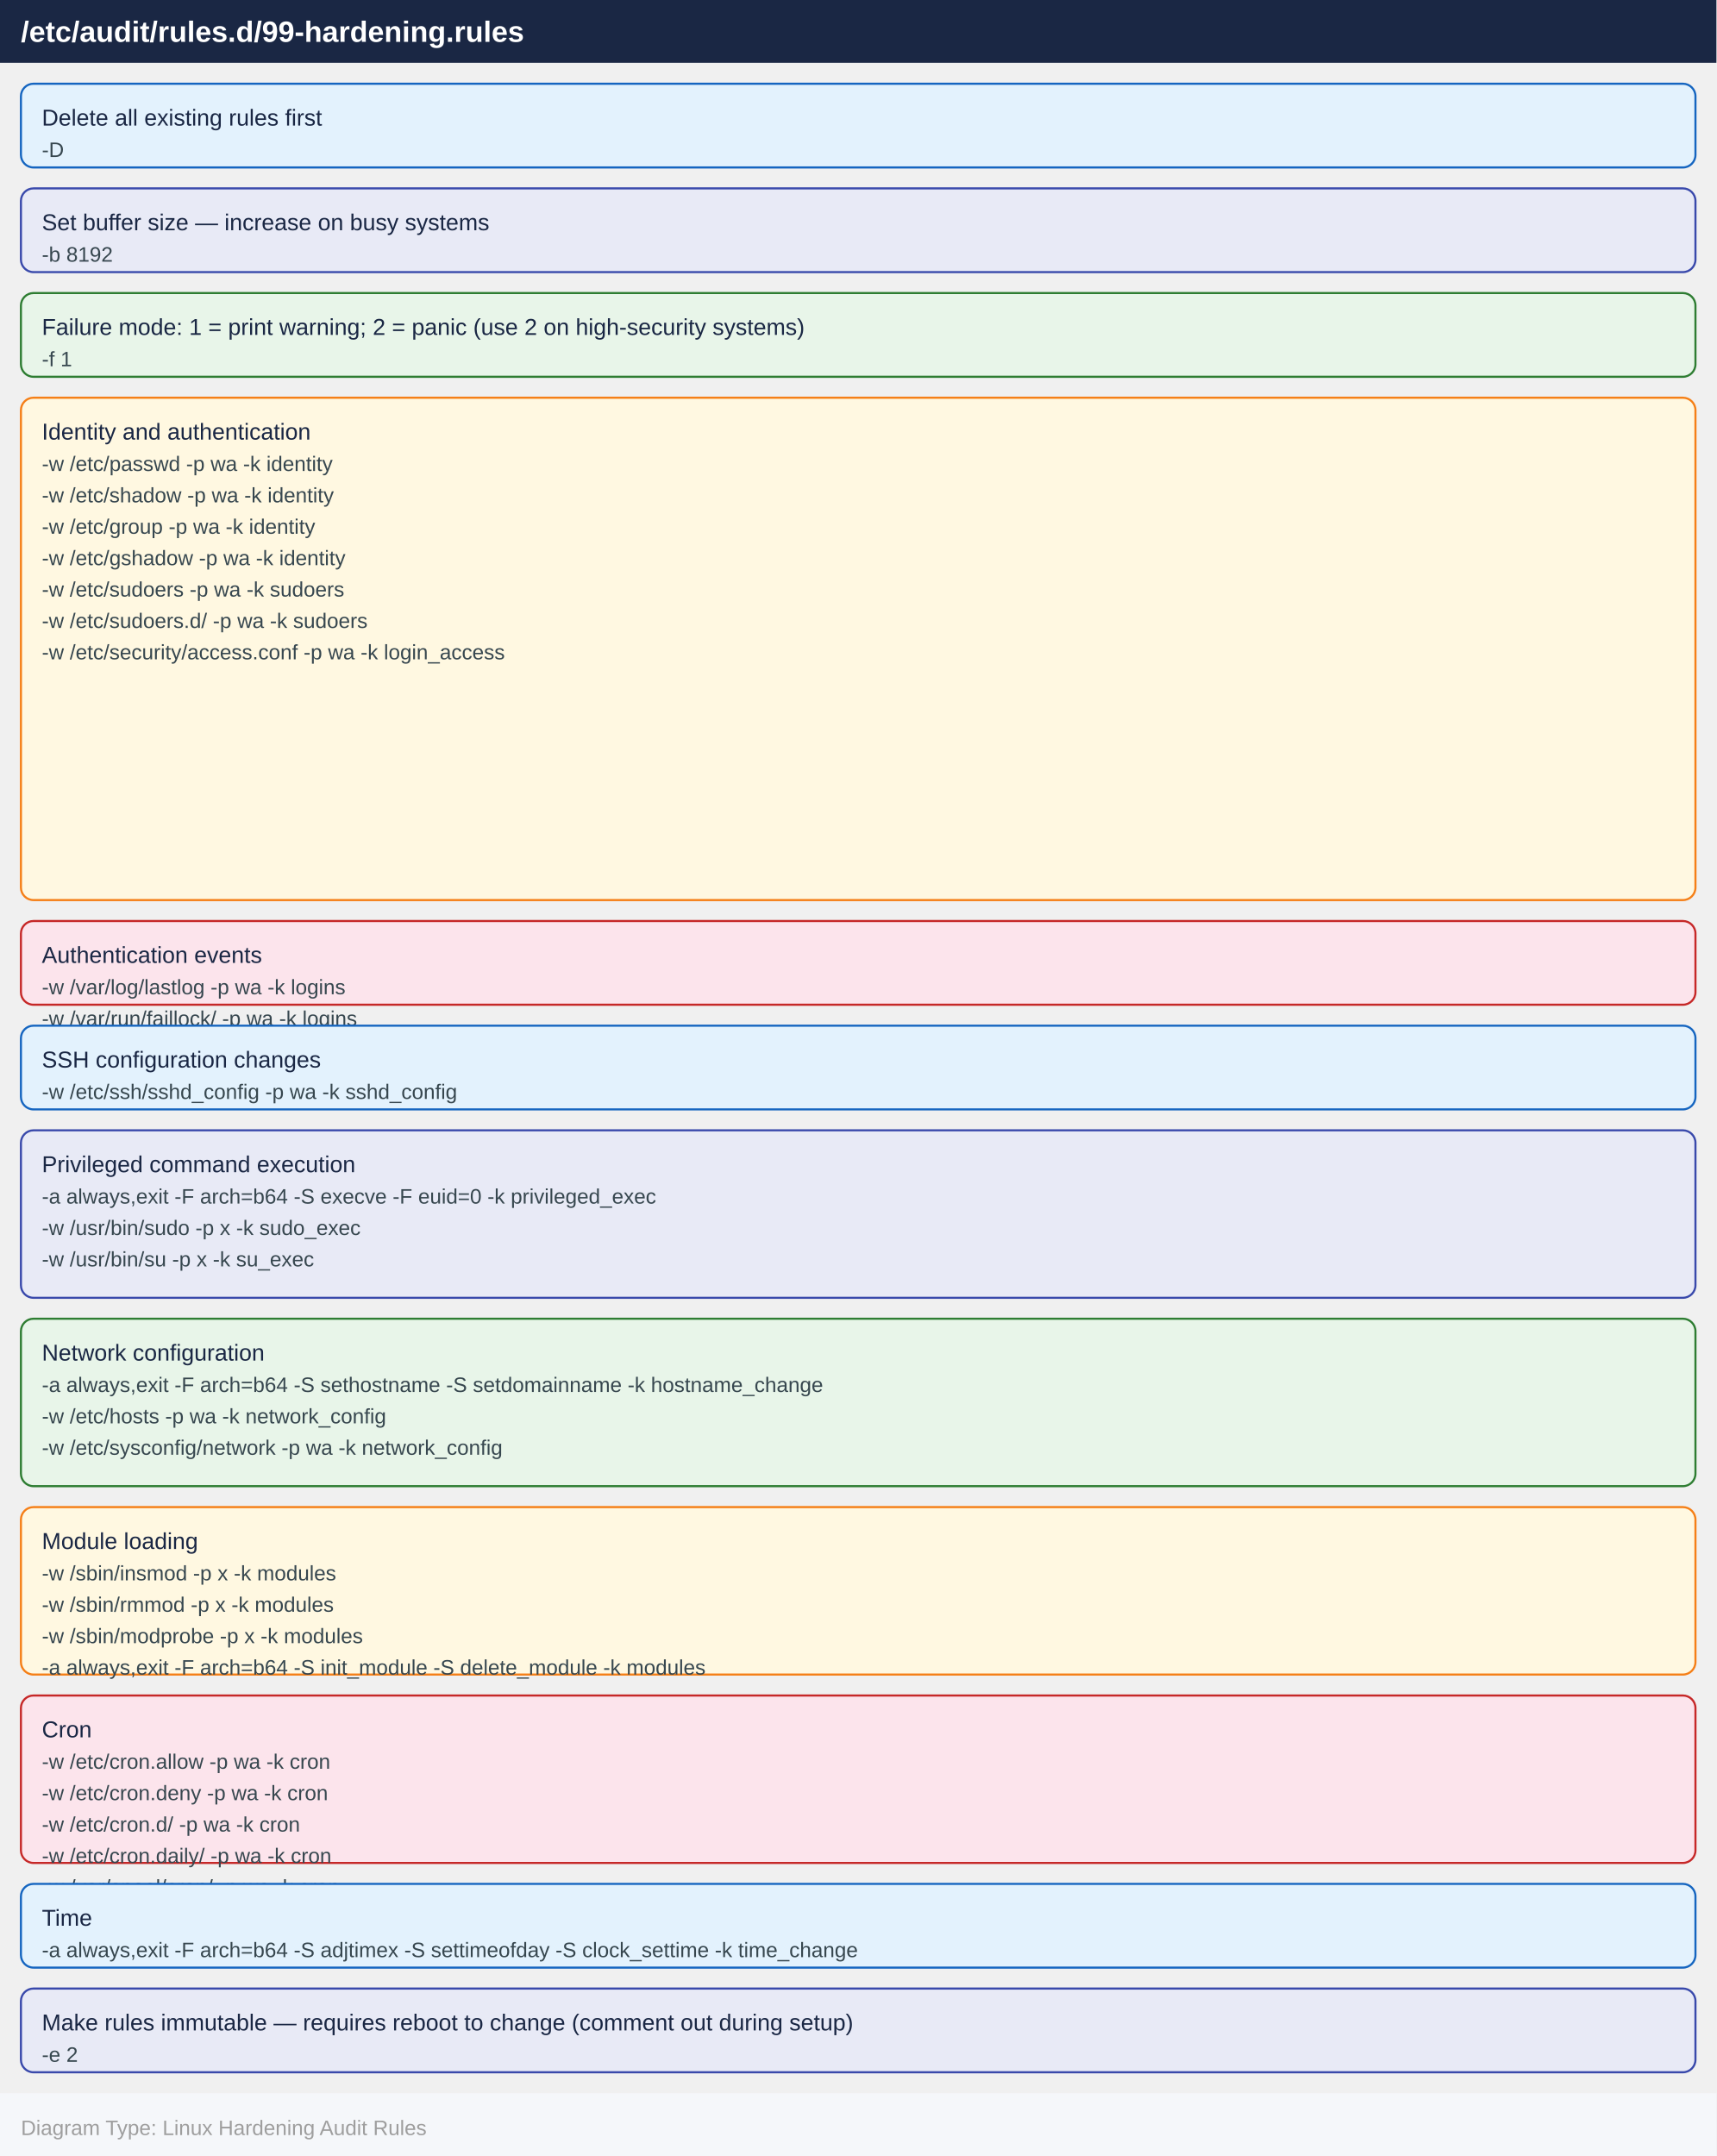
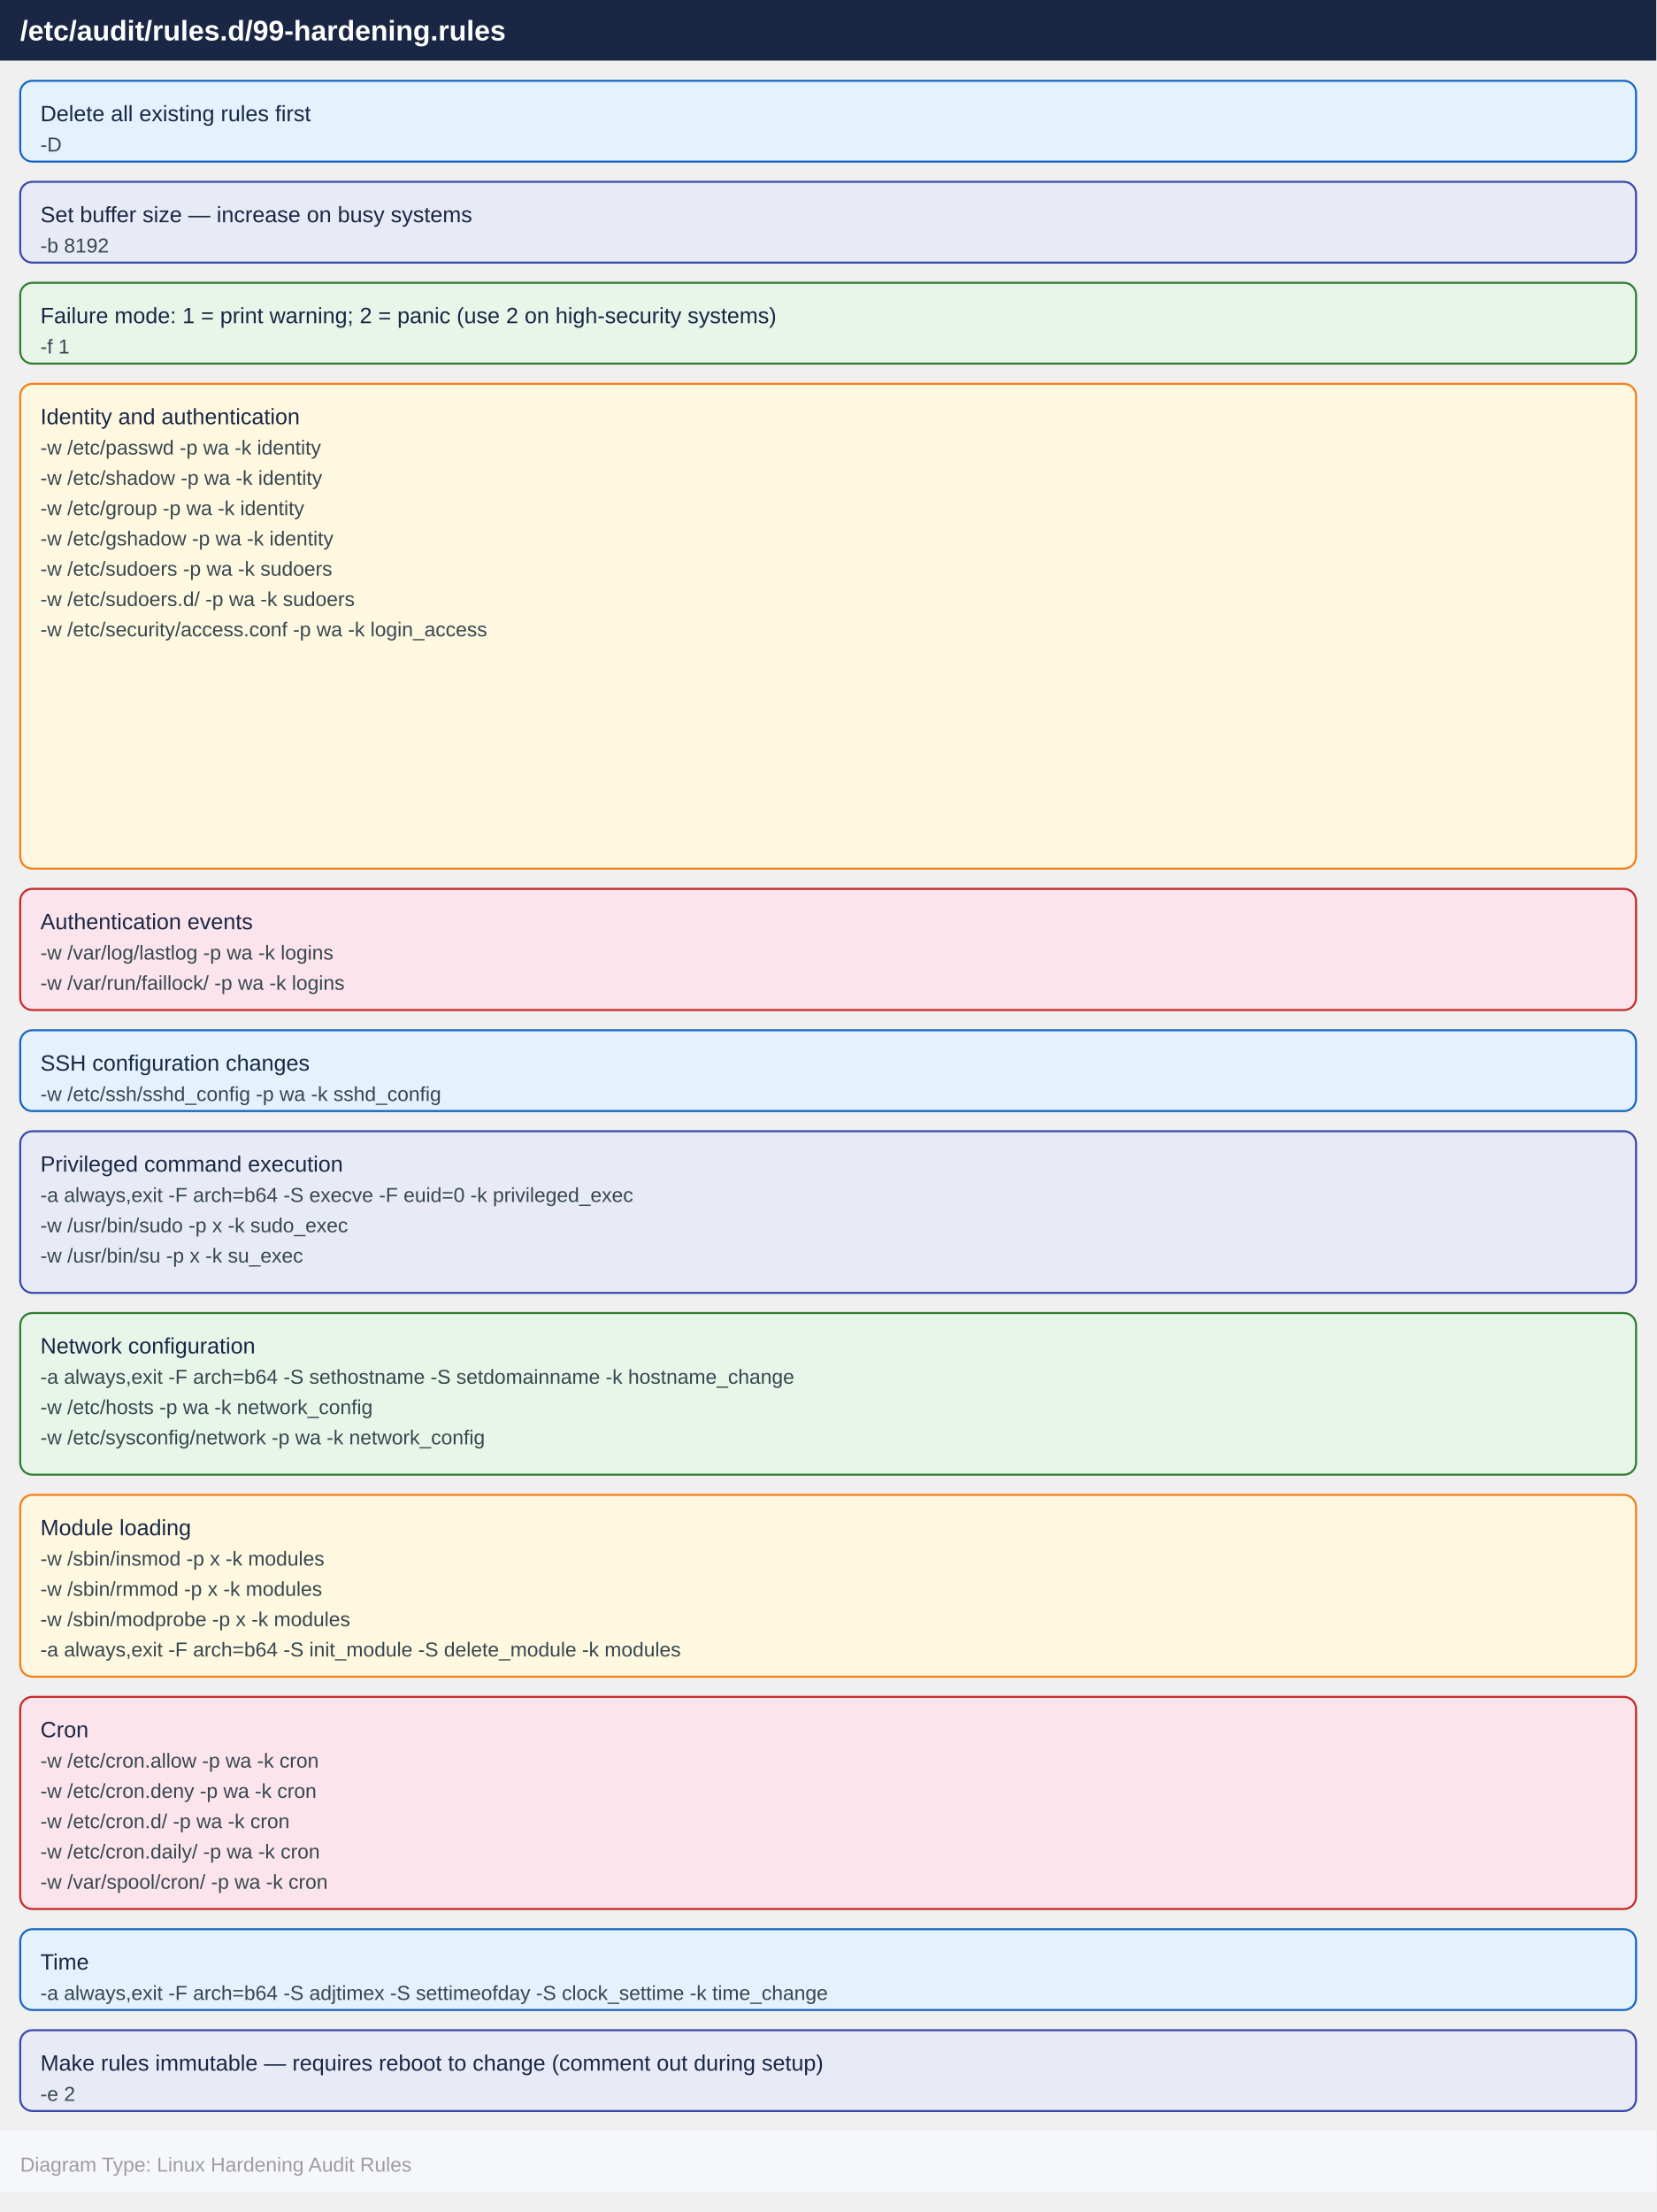
- <svg xmlns="http://www.w3.org/2000/svg" width="820" height="1030" viewBox="0 0 820 1030">
+ <svg xmlns="http://www.w3.org/2000/svg" width="820" height="1095" viewBox="0 0 820 1095">
  <defs>
    <marker id="arrowhead" markerWidth="10" markerHeight="7" refX="0" refY="3.5" orient="auto">
      <polygon points="0 0, 10 3.5, 0 7" fill="#455a64" />
    </marker>
  </defs>
  <rect x="0" y="0" width="820" height="30" fill="#1a2744" />
  <text x="10" y="20" font-family="Arial,Helvetica,sans-serif" font-size="14" font-weight="bold" fill="#ffffff">
    /etc/audit/rules.d/99-hardening.rules
  </text>
  <g transform="translate(10, 40)">
    <rect x="0" y="0" width="800" height="40" rx="6" fill="#e3f2fd" stroke="#1565c0" />
    <text x="10" y="20" font-family="Arial,Helvetica,sans-serif" font-size="11" fill="#1a2744">
      Delete all existing rules first
    </text>
    <text x="10" y="35" font-family="Arial,Helvetica,sans-serif" font-size="10" fill="#37474f">
      -D
    </text>
  </g>
  <g transform="translate(10, 90)">
    <rect x="0" y="0" width="800" height="40" rx="6" fill="#e8eaf6" stroke="#3949ab" />
    <text x="10" y="20" font-family="Arial,Helvetica,sans-serif" font-size="11" fill="#1a2744">
      Set buffer size — increase on busy systems
    </text>
    <text x="10" y="35" font-family="Arial,Helvetica,sans-serif" font-size="10" fill="#37474f">
      -b 8192
    </text>
  </g>
  <g transform="translate(10, 140)">
    <rect x="0" y="0" width="800" height="40" rx="6" fill="#e8f5e9" stroke="#2e7d32" />
    <text x="10" y="20" font-family="Arial,Helvetica,sans-serif" font-size="11" fill="#1a2744">
      Failure mode: 1 = print warning; 2 = panic (use 2 on high-security systems)
    </text>
    <text x="10" y="35" font-family="Arial,Helvetica,sans-serif" font-size="10" fill="#37474f">
      -f 1
    </text>
  </g>
  <g transform="translate(10, 190)">
    <rect x="0" y="0" width="800" height="240" rx="6" fill="#fff8e1" stroke="#f57f17" />
    <text x="10" y="20" font-family="Arial,Helvetica,sans-serif" font-size="11" fill="#1a2744">
      Identity and authentication
    </text>
    <text x="10" y="35" font-family="Arial,Helvetica,sans-serif" font-size="10" fill="#37474f">
      -w /etc/passwd -p wa -k identity
    </text>
    <text x="10" y="50" font-family="Arial,Helvetica,sans-serif" font-size="10" fill="#37474f">
      -w /etc/shadow -p wa -k identity
    </text>
    <text x="10" y="65" font-family="Arial,Helvetica,sans-serif" font-size="10" fill="#37474f">
      -w /etc/group -p wa -k identity
    </text>
    <text x="10" y="80" font-family="Arial,Helvetica,sans-serif" font-size="10" fill="#37474f">
      -w /etc/gshadow -p wa -k identity
    </text>
    <text x="10" y="95" font-family="Arial,Helvetica,sans-serif" font-size="10" fill="#37474f">
      -w /etc/sudoers -p wa -k sudoers
    </text>
    <text x="10" y="110" font-family="Arial,Helvetica,sans-serif" font-size="10" fill="#37474f">
      -w /etc/sudoers.d/ -p wa -k sudoers
    </text>
    <text x="10" y="125" font-family="Arial,Helvetica,sans-serif" font-size="10" fill="#37474f">
      -w /etc/security/access.conf -p wa -k login_access
    </text>
  </g>
  <g transform="translate(10, 440)">
-     <rect x="0" y="0" width="800" height="40" rx="6" fill="#fce4ec" stroke="#c62828" />
+     <rect x="0" y="0" width="800" height="60" rx="6" fill="#fce4ec" stroke="#c62828" />
    <text x="10" y="20" font-family="Arial,Helvetica,sans-serif" font-size="11" fill="#1a2744">
      Authentication events
    </text>
    <text x="10" y="35" font-family="Arial,Helvetica,sans-serif" font-size="10" fill="#37474f">
      -w /var/log/lastlog -p wa -k logins
    </text>
    <text x="10" y="50" font-family="Arial,Helvetica,sans-serif" font-size="10" fill="#37474f">
      -w /var/run/faillock/ -p wa -k logins
    </text>
  </g>
-   <g transform="translate(10, 490)">
+   <g transform="translate(10, 510)">
    <rect x="0" y="0" width="800" height="40" rx="6" fill="#e3f2fd" stroke="#1565c0" />
    <text x="10" y="20" font-family="Arial,Helvetica,sans-serif" font-size="11" fill="#1a2744">
      SSH configuration changes
    </text>
    <text x="10" y="35" font-family="Arial,Helvetica,sans-serif" font-size="10" fill="#37474f">
      -w /etc/ssh/sshd_config -p wa -k sshd_config
    </text>
  </g>
-   <g transform="translate(10, 540)">
+   <g transform="translate(10, 560)">
    <rect x="0" y="0" width="800" height="80" rx="6" fill="#e8eaf6" stroke="#3949ab" />
    <text x="10" y="20" font-family="Arial,Helvetica,sans-serif" font-size="11" fill="#1a2744">
      Privileged command execution
    </text>
    <text x="10" y="35" font-family="Arial,Helvetica,sans-serif" font-size="10" fill="#37474f">
      -a always,exit -F arch=b64 -S execve -F euid=0 -k privileged_exec
    </text>
    <text x="10" y="50" font-family="Arial,Helvetica,sans-serif" font-size="10" fill="#37474f">
      -w /usr/bin/sudo -p x -k sudo_exec
    </text>
    <text x="10" y="65" font-family="Arial,Helvetica,sans-serif" font-size="10" fill="#37474f">
      -w /usr/bin/su -p x -k su_exec
    </text>
  </g>
-   <g transform="translate(10, 630)">
+   <g transform="translate(10, 650)">
    <rect x="0" y="0" width="800" height="80" rx="6" fill="#e8f5e9" stroke="#2e7d32" />
    <text x="10" y="20" font-family="Arial,Helvetica,sans-serif" font-size="11" fill="#1a2744">
      Network configuration
    </text>
    <text x="10" y="35" font-family="Arial,Helvetica,sans-serif" font-size="10" fill="#37474f">
      -a always,exit -F arch=b64 -S sethostname -S setdomainname -k hostname_change
    </text>
    <text x="10" y="50" font-family="Arial,Helvetica,sans-serif" font-size="10" fill="#37474f">
      -w /etc/hosts -p wa -k network_config
    </text>
    <text x="10" y="65" font-family="Arial,Helvetica,sans-serif" font-size="10" fill="#37474f">
      -w /etc/sysconfig/network -p wa -k network_config
    </text>
  </g>
-   <g transform="translate(10, 720)">
-     <rect x="0" y="0" width="800" height="80" rx="6" fill="#fff8e1" stroke="#f57f17" />
+   <g transform="translate(10, 740)">
+     <rect x="0" y="0" width="800" height="90" rx="6" fill="#fff8e1" stroke="#f57f17" />
    <text x="10" y="20" font-family="Arial,Helvetica,sans-serif" font-size="11" fill="#1a2744">
      Module loading
    </text>
    <text x="10" y="35" font-family="Arial,Helvetica,sans-serif" font-size="10" fill="#37474f">
      -w /sbin/insmod -p x -k modules
    </text>
    <text x="10" y="50" font-family="Arial,Helvetica,sans-serif" font-size="10" fill="#37474f">
      -w /sbin/rmmod -p x -k modules
    </text>
    <text x="10" y="65" font-family="Arial,Helvetica,sans-serif" font-size="10" fill="#37474f">
      -w /sbin/modprobe -p x -k modules
    </text>
    <text x="10" y="80" font-family="Arial,Helvetica,sans-serif" font-size="10" fill="#37474f">
      -a always,exit -F arch=b64 -S init_module -S delete_module -k modules
    </text>
  </g>
-   <g transform="translate(10, 810)">
-     <rect x="0" y="0" width="800" height="80" rx="6" fill="#fce4ec" stroke="#c62828" />
+   <g transform="translate(10, 840)">
+     <rect x="0" y="0" width="800" height="105" rx="6" fill="#fce4ec" stroke="#c62828" />
    <text x="10" y="20" font-family="Arial,Helvetica,sans-serif" font-size="11" fill="#1a2744">
      Cron
    </text>
    <text x="10" y="35" font-family="Arial,Helvetica,sans-serif" font-size="10" fill="#37474f">
      -w /etc/cron.allow -p wa -k cron
    </text>
    <text x="10" y="50" font-family="Arial,Helvetica,sans-serif" font-size="10" fill="#37474f">
      -w /etc/cron.deny -p wa -k cron
    </text>
    <text x="10" y="65" font-family="Arial,Helvetica,sans-serif" font-size="10" fill="#37474f">
      -w /etc/cron.d/ -p wa -k cron
    </text>
    <text x="10" y="80" font-family="Arial,Helvetica,sans-serif" font-size="10" fill="#37474f">
      -w /etc/cron.daily/ -p wa -k cron
    </text>
    <text x="10" y="95" font-family="Arial,Helvetica,sans-serif" font-size="10" fill="#37474f">
      -w /var/spool/cron/ -p wa -k cron
    </text>
  </g>
-   <g transform="translate(10, 900)">
+   <g transform="translate(10, 955)">
    <rect x="0" y="0" width="800" height="40" rx="6" fill="#e3f2fd" stroke="#1565c0" />
    <text x="10" y="20" font-family="Arial,Helvetica,sans-serif" font-size="11" fill="#1a2744">
      Time
    </text>
    <text x="10" y="35" font-family="Arial,Helvetica,sans-serif" font-size="10" fill="#37474f">
      -a always,exit -F arch=b64 -S adjtimex -S settimeofday -S clock_settime -k time_change
    </text>
  </g>
-   <g transform="translate(10, 950)">
+   <g transform="translate(10, 1005)">
    <rect x="0" y="0" width="800" height="40" rx="6" fill="#e8eaf6" stroke="#3949ab" />
    <text x="10" y="20" font-family="Arial,Helvetica,sans-serif" font-size="11" fill="#1a2744">
      Make rules immutable — requires reboot to change (comment out during setup)
    </text>
    <text x="10" y="35" font-family="Arial,Helvetica,sans-serif" font-size="10" fill="#37474f">
      -e 2
    </text>
  </g>
-   <rect x="0" y="1000" width="820" height="30" fill="#f5f7fa" />
-   <text x="10" y="1020" font-family="Arial,Helvetica,sans-serif" font-size="10" fill="#9e9e9e">
+   <rect x="0" y="1055" width="820" height="30" fill="#f5f7fa" />
+   <text x="10" y="1075" font-family="Arial,Helvetica,sans-serif" font-size="10" fill="#9e9e9e">
    Diagram Type: Linux Hardening Audit Rules
  </text>
</svg>
